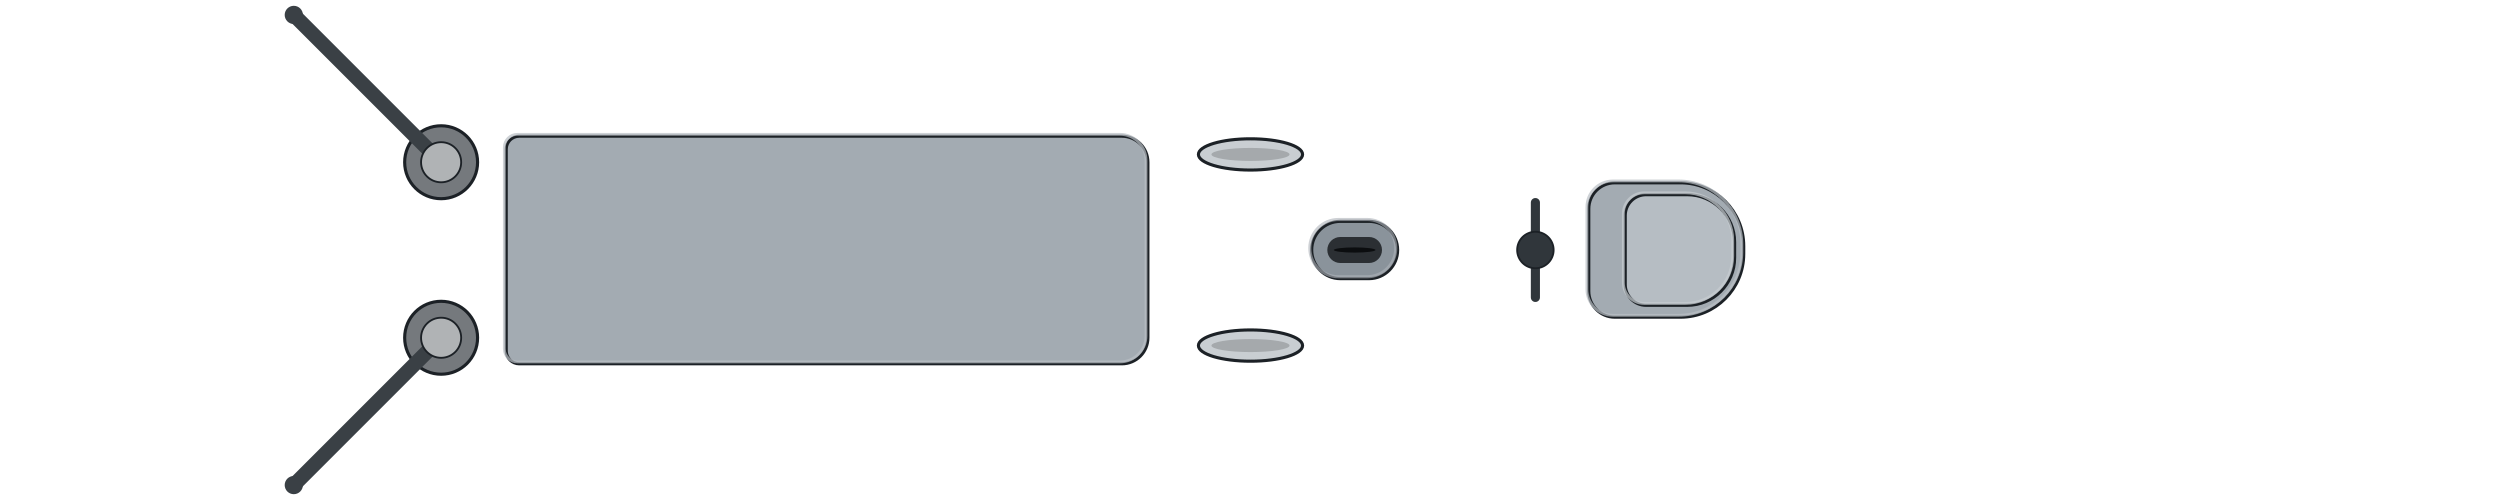
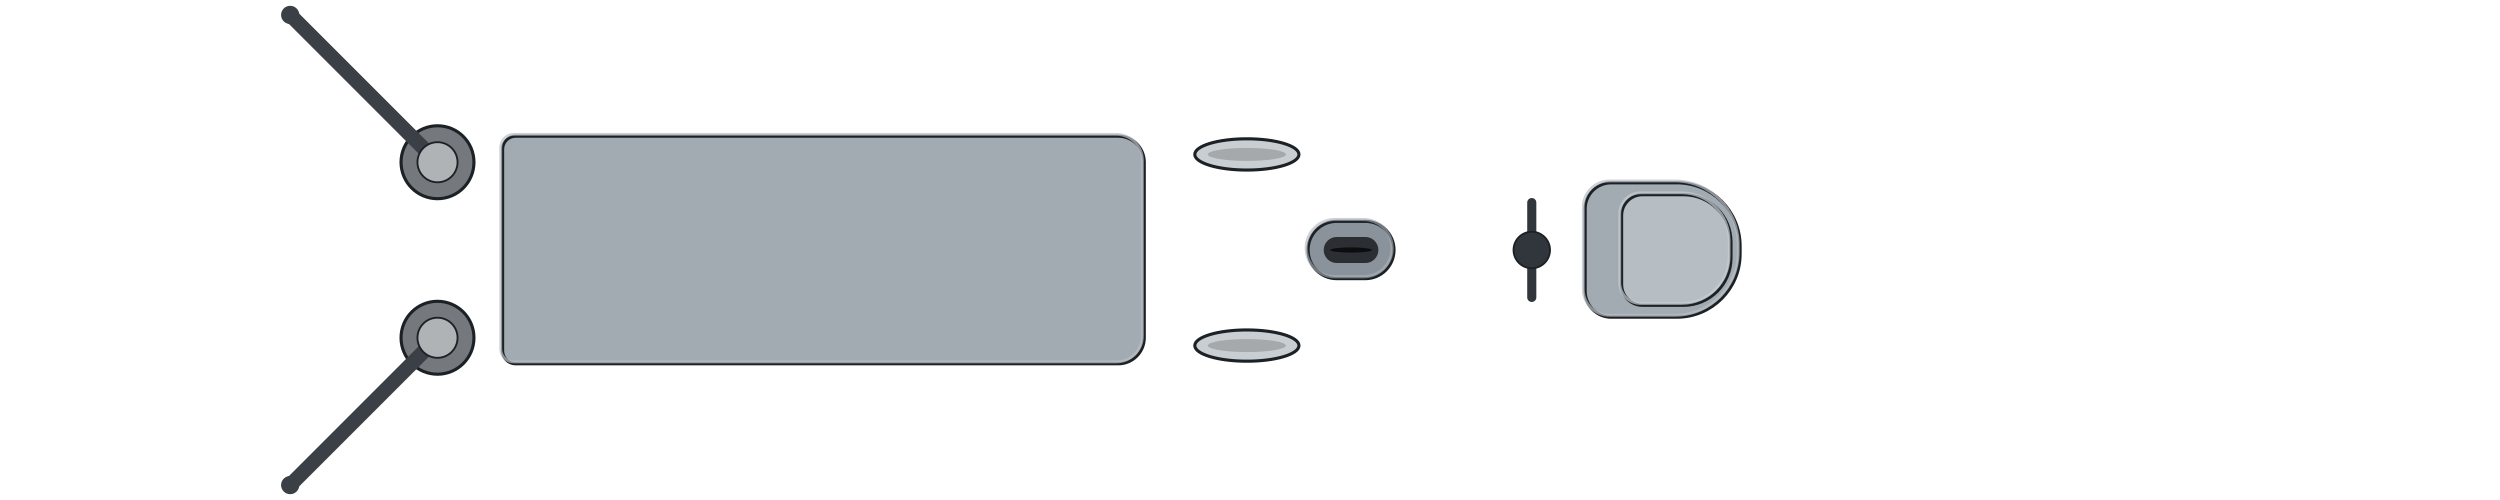
<svg xmlns="http://www.w3.org/2000/svg" width="960" height="192" viewBox="-48 -9.6 96 19.2" shape-rendering="geometricPrecision">
  <defs>
    <clipPath id="hullclip">
      <path d="M-44,-2.732 L-43.997,-2.799 L-43.987,-2.866 L-43.971,-2.933 L-43.949,-3 L-43.92,-3.067 L-43.884,-3.134 L-43.843,-3.201 L-43.795,-3.267 L-43.74,-3.334 L-43.679,-3.4 L-43.612,-3.466 L-43.538,-3.532 L-43.458,-3.597 L-43.372,-3.662 L-43.279,-3.727 L-43.18,-3.792 L-43.075,-3.856 L-42.963,-3.919 L-42.846,-3.983 L-42.721,-4.046 L-42.591,-4.108 L-42.455,-4.17 L-42.312,-4.231 L-42.163,-4.292 L-42.008,-4.352 L-41.846,-4.412 L-41.679,-4.471 L-41.506,-4.53 L-41.326,-4.588 L-41.141,-4.645 L-40.949,-4.701 L-40.752,-4.757 L-40.548,-4.812 L-40.339,-4.866 L-40.124,-4.92 L-39.902,-4.972 L-39.676,-5.024 L-39.443,-5.075 L-39.204,-5.125 L-38.96,-5.174 L-38.71,-5.222 L-38.455,-5.269 L-38.193,-5.315 L-37.927,-5.36 L-37.654,-5.404 L-37.377,-5.447 L-37.093,-5.488 L-36.805,-5.529 L-36.511,-5.568 L-36.211,-5.607 L-35.907,-5.644 L-35.597,-5.679 L-35.282,-5.714 L-34.961,-5.747 L-34.636,-5.778 L-34.306,-5.808 L-33.97,-5.837 L-33.63,-5.865 L-33.285,-5.89 L-32.934,-5.915 L-32.58,-5.937 L-32.22,-5.958 L-31.855,-5.978 L-31.486,-5.996 L-31.113,-6.011 L-30.735,-6.026 L-30.352,-6.038 L-29.965,-6.048 L-29.573,-6.057 L-29.177,-6.063 L-28.777,-6.067 L-28.373,-6.07 L-27.965,-6.07 L-27.552,-6.07 L-27.136,-6.07 L-26.715,-6.07 L-26.291,-6.07 L-25.863,-6.07 L-25.431,-6.07 L-24.995,-6.07 L-24.555,-6.07 L-24.113,-6.07 L-23.666,-6.07 L-23.216,-6.07 L-22.763,-6.07 L-22.306,-6.07 L-21.846,-6.07 L-21.383,-6.07 L-20.917,-6.07 L-20.448,-6.07 L-19.976,-6.07 L-19.5,-6.07 L-19.022,-6.07 L-18.542,-6.07 L-18.058,-6.07 L-17.572,-6.07 L-17.083,-6.07 L-16.592,-6.07 L-16.099,-6.07 L-15.603,-6.07 L-15.104,-6.07 L-14.604,-6.07 L-14.101,-6.07 L-13.597,-6.07 L-13.09,-6.07 L-12.582,-6.07 L-12.071,-6.07 L-11.559,-6.07 L-11.045,-6.07 L-10.53,-6.07 L-10.013,-6.07 L-9.495,-6.07 L-8.975,-6.07 L-8.454,-6.07 L-7.931,-6.07 L-7.408,-6.07 L-6.883,-6.07 L-6.358,-6.07 L-5.831,-6.07 L-5.304,-6.07 L-4.775,-6.07 L-4.247,-6.07 L-3.717,-6.07 L-3.187,-6.07 L-2.657,-6.07 L-2.126,-6.07 L-1.595,-6.07 L-1.063,-6.07 L-0.532,-6.07 L-0,-6.07 L0.532,-6.07 L1.063,-6.07 L1.595,-6.07 L2.126,-6.07 L2.657,-6.07 L3.187,-6.07 L3.717,-6.07 L4.247,-6.07 L4.775,-6.07 L5.304,-6.07 L5.831,-6.07 L6.358,-6.07 L6.883,-6.07 L7.408,-6.07 L7.931,-6.07 L8.454,-6.07 L8.975,-6.07 L9.495,-6.07 L10.013,-6.07 L10.53,-6.07 L11.045,-6.07 L11.559,-6.07 L12.071,-6.07 L12.582,-6.07 L13.09,-6.07 L13.597,-6.07 L14.101,-6.07 L14.604,-6.07 L15.104,-6.07 L15.603,-6.07 L16.099,-6.069 L16.592,-6.058 L17.083,-6.037 L17.572,-6.01 L18.058,-5.978 L18.542,-5.941 L19.022,-5.899 L19.5,-5.853 L19.976,-5.804 L20.448,-5.752 L20.917,-5.696 L21.383,-5.638 L21.846,-5.577 L22.306,-5.513 L22.763,-5.447 L23.216,-5.378 L23.666,-5.308 L24.113,-5.236 L24.555,-5.161 L24.995,-5.085 L25.431,-5.008 L25.863,-4.929 L26.291,-4.848 L26.715,-4.767 L27.136,-4.684 L27.552,-4.6 L27.965,-4.515 L28.373,-4.429 L28.777,-4.342 L29.177,-4.254 L29.573,-4.166 L29.965,-4.078 L30.352,-3.988 L30.735,-3.899 L31.113,-3.809 L31.486,-3.719 L31.855,-3.628 L32.22,-3.538 L32.58,-3.447 L32.934,-3.357 L33.285,-3.266 L33.63,-3.176 L33.97,-3.086 L34.306,-2.996 L34.636,-2.907 L34.961,-2.818 L35.282,-2.73 L35.597,-2.642 L35.907,-2.555 L36.211,-2.468 L36.511,-2.382 L36.805,-2.297 L37.093,-2.213 L37.377,-2.13 L37.654,-2.048 L37.927,-1.966 L38.193,-1.886 L38.455,-1.807 L38.71,-1.729 L38.96,-1.652 L39.204,-1.577 L39.443,-1.503 L39.676,-1.43 L39.902,-1.358 L40.124,-1.288 L40.339,-1.22 L40.548,-1.153 L40.752,-1.087 L40.949,-1.024 L41.141,-0.961 L41.326,-0.901 L41.506,-0.842 L41.679,-0.785 L41.846,-0.73 L42.008,-0.677 L42.163,-0.625 L42.312,-0.575 L42.455,-0.527 L42.591,-0.482 L42.721,-0.438 L42.846,-0.396 L42.963,-0.356 L43.075,-0.318 L43.18,-0.282 L43.279,-0.248 L43.372,-0.216 L43.458,-0.187 L43.538,-0.159 L43.612,-0.134 L43.679,-0.111 L43.74,-0.09 L43.795,-0.071 L43.843,-0.054 L43.884,-0.04 L43.92,-0.028 L43.949,-0.018 L43.971,-0.01 L43.971,0.01 L43.949,0.018 L43.92,0.028 L43.884,0.04 L43.843,0.054 L43.795,0.071 L43.74,0.09 L43.679,0.111 L43.612,0.134 L43.538,0.159 L43.458,0.187 L43.372,0.216 L43.279,0.248 L43.18,0.282 L43.075,0.318 L42.963,0.356 L42.846,0.396 L42.721,0.438 L42.591,0.482 L42.455,0.527 L42.312,0.575 L42.163,0.625 L42.008,0.677 L41.846,0.73 L41.679,0.785 L41.506,0.842 L41.326,0.901 L41.141,0.961 L40.949,1.024 L40.752,1.087 L40.548,1.153 L40.339,1.22 L40.124,1.288 L39.902,1.358 L39.676,1.43 L39.443,1.503 L39.204,1.577 L38.96,1.652 L38.71,1.729 L38.455,1.807 L38.193,1.886 L37.927,1.966 L37.654,2.048 L37.377,2.13 L37.093,2.213 L36.805,2.297 L36.511,2.382 L36.211,2.468 L35.907,2.555 L35.597,2.642 L35.282,2.73 L34.961,2.818 L34.636,2.907 L34.306,2.996 L33.97,3.086 L33.63,3.176 L33.285,3.266 L32.934,3.357 L32.58,3.447 L32.22,3.538 L31.855,3.628 L31.486,3.719 L31.113,3.809 L30.735,3.899 L30.352,3.988 L29.965,4.078 L29.573,4.166 L29.177,4.254 L28.777,4.342 L28.373,4.429 L27.965,4.515 L27.552,4.6 L27.136,4.684 L26.715,4.767 L26.291,4.848 L25.863,4.929 L25.431,5.008 L24.995,5.085 L24.555,5.161 L24.113,5.236 L23.666,5.308 L23.216,5.378 L22.763,5.447 L22.306,5.513 L21.846,5.577 L21.383,5.638 L20.917,5.696 L20.448,5.752 L19.976,5.804 L19.5,5.853 L19.022,5.899 L18.542,5.941 L18.058,5.978 L17.572,6.01 L17.083,6.037 L16.592,6.058 L16.099,6.069 L15.603,6.07 L15.104,6.07 L14.604,6.07 L14.101,6.07 L13.597,6.07 L13.09,6.07 L12.582,6.07 L12.071,6.07 L11.559,6.07 L11.045,6.07 L10.53,6.07 L10.013,6.07 L9.495,6.07 L8.975,6.07 L8.454,6.07 L7.931,6.07 L7.408,6.07 L6.883,6.07 L6.358,6.07 L5.831,6.07 L5.304,6.07 L4.775,6.07 L4.247,6.07 L3.717,6.07 L3.187,6.07 L2.657,6.07 L2.126,6.07 L1.595,6.07 L1.063,6.07 L0.532,6.07 L-0,6.07 L-0.532,6.07 L-1.063,6.07 L-1.595,6.07 L-2.126,6.07 L-2.657,6.07 L-3.187,6.07 L-3.717,6.07 L-4.247,6.07 L-4.775,6.07 L-5.304,6.07 L-5.831,6.07 L-6.358,6.07 L-6.883,6.07 L-7.408,6.07 L-7.931,6.07 L-8.454,6.07 L-8.975,6.07 L-9.495,6.07 L-10.013,6.07 L-10.53,6.07 L-11.045,6.07 L-11.559,6.07 L-12.071,6.07 L-12.582,6.07 L-13.09,6.07 L-13.597,6.07 L-14.101,6.07 L-14.604,6.07 L-15.104,6.07 L-15.603,6.07 L-16.099,6.07 L-16.592,6.07 L-17.083,6.07 L-17.572,6.07 L-18.058,6.07 L-18.542,6.07 L-19.022,6.07 L-19.5,6.07 L-19.976,6.07 L-20.448,6.07 L-20.917,6.07 L-21.383,6.07 L-21.846,6.07 L-22.306,6.07 L-22.763,6.07 L-23.216,6.07 L-23.666,6.07 L-24.113,6.07 L-24.555,6.07 L-24.995,6.07 L-25.431,6.07 L-25.863,6.07 L-26.291,6.07 L-26.715,6.07 L-27.136,6.07 L-27.552,6.07 L-27.965,6.07 L-28.373,6.07 L-28.777,6.067 L-29.177,6.063 L-29.573,6.057 L-29.965,6.048 L-30.352,6.038 L-30.735,6.026 L-31.113,6.011 L-31.486,5.996 L-31.855,5.978 L-32.22,5.958 L-32.58,5.937 L-32.934,5.915 L-33.285,5.89 L-33.63,5.865 L-33.97,5.837 L-34.306,5.808 L-34.636,5.778 L-34.961,5.747 L-35.282,5.714 L-35.597,5.679 L-35.907,5.644 L-36.211,5.607 L-36.511,5.568 L-36.805,5.529 L-37.093,5.488 L-37.377,5.447 L-37.654,5.404 L-37.927,5.36 L-38.193,5.315 L-38.455,5.269 L-38.71,5.222 L-38.96,5.174 L-39.204,5.125 L-39.443,5.075 L-39.676,5.024 L-39.902,4.972 L-40.124,4.92 L-40.339,4.866 L-40.548,4.812 L-40.752,4.757 L-40.949,4.701 L-41.141,4.645 L-41.326,4.588 L-41.506,4.53 L-41.679,4.471 L-41.846,4.412 L-42.008,4.352 L-42.163,4.292 L-42.312,4.231 L-42.455,4.17 L-42.591,4.108 L-42.721,4.046 L-42.846,3.983 L-42.963,3.919 L-43.075,3.856 L-43.18,3.792 L-43.279,3.727 L-43.372,3.662 L-43.458,3.597 L-43.538,3.532 L-43.612,3.466 L-43.679,3.4 L-43.74,3.334 L-43.795,3.267 L-43.843,3.201 L-43.884,3.134 L-43.92,3.067 L-43.949,3 L-43.971,2.933 L-43.987,2.866 L-43.997,2.799 L-44,2.732 Z" />
    </clipPath>
    <clipPath id="deckclip">
      <path d="M-44,-2.181 L-43.997,-2.249 L-43.987,-2.316 L-43.971,-2.383 L-43.949,-2.45 L-43.92,-2.517 L-43.884,-2.584 L-43.843,-2.651 L-43.795,-2.717 L-43.74,-2.784 L-43.679,-2.85 L-43.612,-2.916 L-43.538,-2.982 L-43.458,-3.047 L-43.372,-3.112 L-43.279,-3.177 L-43.18,-3.242 L-43.075,-3.306 L-42.963,-3.369 L-42.846,-3.433 L-42.721,-3.496 L-42.591,-3.558 L-42.455,-3.62 L-42.312,-3.681 L-42.163,-3.742 L-42.008,-3.802 L-41.846,-3.862 L-41.679,-3.921 L-41.506,-3.98 L-41.326,-4.038 L-41.141,-4.095 L-40.949,-4.151 L-40.752,-4.207 L-40.548,-4.262 L-40.339,-4.316 L-40.124,-4.37 L-39.902,-4.422 L-39.676,-4.474 L-39.443,-4.525 L-39.204,-4.575 L-38.96,-4.624 L-38.71,-4.672 L-38.455,-4.719 L-38.193,-4.765 L-37.927,-4.81 L-37.654,-4.854 L-37.377,-4.897 L-37.093,-4.938 L-36.805,-4.979 L-36.511,-5.018 L-36.211,-5.057 L-35.907,-5.094 L-35.597,-5.129 L-35.282,-5.164 L-34.961,-5.197 L-34.636,-5.228 L-34.306,-5.258 L-33.97,-5.287 L-33.63,-5.315 L-33.285,-5.34 L-32.934,-5.365 L-32.58,-5.387 L-32.22,-5.408 L-31.855,-5.428 L-31.486,-5.446 L-31.113,-5.461 L-30.735,-5.476 L-30.352,-5.488 L-29.965,-5.498 L-29.573,-5.507 L-29.177,-5.513 L-28.777,-5.517 L-28.373,-5.52 L-27.965,-5.52 L-27.552,-5.52 L-27.136,-5.52 L-26.715,-5.52 L-26.291,-5.52 L-25.863,-5.52 L-25.431,-5.52 L-24.995,-5.52 L-24.555,-5.52 L-24.113,-5.52 L-23.666,-5.52 L-23.216,-5.52 L-22.763,-5.52 L-22.306,-5.52 L-21.846,-5.52 L-21.383,-5.52 L-20.917,-5.52 L-20.448,-5.52 L-19.976,-5.52 L-19.5,-5.52 L-19.022,-5.52 L-18.542,-5.52 L-18.058,-5.52 L-17.572,-5.52 L-17.083,-5.52 L-16.592,-5.52 L-16.099,-5.52 L-15.603,-5.52 L-15.104,-5.52 L-14.604,-5.52 L-14.101,-5.52 L-13.597,-5.52 L-13.09,-5.52 L-12.582,-5.52 L-12.071,-5.52 L-11.559,-5.52 L-11.045,-5.52 L-10.53,-5.52 L-10.013,-5.52 L-9.495,-5.52 L-8.975,-5.52 L-8.454,-5.52 L-7.931,-5.52 L-7.408,-5.52 L-6.883,-5.52 L-6.358,-5.52 L-5.831,-5.52 L-5.304,-5.52 L-4.775,-5.52 L-4.247,-5.52 L-3.717,-5.52 L-3.187,-5.52 L-2.657,-5.52 L-2.126,-5.52 L-1.595,-5.52 L-1.063,-5.52 L-0.532,-5.52 L-0,-5.52 L0.532,-5.52 L1.063,-5.52 L1.595,-5.52 L2.126,-5.52 L2.657,-5.52 L3.187,-5.52 L3.717,-5.52 L4.247,-5.52 L4.775,-5.52 L5.304,-5.52 L5.831,-5.52 L6.358,-5.52 L6.883,-5.52 L7.408,-5.52 L7.931,-5.52 L8.454,-5.52 L8.975,-5.52 L9.495,-5.52 L10.013,-5.52 L10.53,-5.52 L11.045,-5.52 L11.559,-5.52 L12.071,-5.52 L12.582,-5.52 L13.09,-5.52 L13.597,-5.52 L14.101,-5.52 L14.604,-5.52 L15.104,-5.52 L15.603,-5.52 L16.099,-5.519 L16.592,-5.508 L17.083,-5.487 L17.572,-5.46 L18.058,-5.428 L18.542,-5.391 L19.022,-5.349 L19.5,-5.303 L19.976,-5.254 L20.448,-5.202 L20.917,-5.146 L21.383,-5.088 L21.846,-5.027 L22.306,-4.963 L22.763,-4.897 L23.216,-4.828 L23.666,-4.758 L24.113,-4.686 L24.555,-4.611 L24.995,-4.535 L25.431,-4.458 L25.863,-4.379 L26.291,-4.298 L26.715,-4.217 L27.136,-4.134 L27.552,-4.05 L27.965,-3.965 L28.373,-3.879 L28.777,-3.792 L29.177,-3.704 L29.573,-3.616 L29.965,-3.528 L30.352,-3.438 L30.735,-3.349 L31.113,-3.259 L31.486,-3.169 L31.855,-3.078 L32.22,-2.988 L32.58,-2.897 L32.934,-2.807 L33.285,-2.716 L33.63,-2.626 L33.97,-2.536 L34.306,-2.446 L34.636,-2.357 L34.961,-2.268 L35.282,-2.18 L35.597,-2.092 L35.907,-2.005 L36.211,-1.918 L36.511,-1.832 L36.805,-1.747 L37.093,-1.663 L37.377,-1.58 L37.654,-1.498 L37.927,-1.416 L38.193,-1.336 L38.455,-1.257 L38.71,-1.179 L38.96,-1.102 L39.204,-1.027 L39.443,-0.953 L39.676,-0.88 L39.902,-0.808 L40.124,-0.738 L40.339,-0.67 L40.548,-0.603 L40.752,-0.537 L40.949,-0.474 L41.141,-0.411 L41.326,-0.351 L41.506,-0.292 L41.679,-0.235 L41.846,-0.18 L42.008,-0.127 L42.163,-0.075 L42.312,-0.025 L42.312,0.025 L42.163,0.075 L42.008,0.127 L41.846,0.18 L41.679,0.235 L41.506,0.292 L41.326,0.351 L41.141,0.411 L40.949,0.474 L40.752,0.537 L40.548,0.603 L40.339,0.67 L40.124,0.738 L39.902,0.808 L39.676,0.88 L39.443,0.953 L39.204,1.027 L38.96,1.102 L38.71,1.179 L38.455,1.257 L38.193,1.336 L37.927,1.416 L37.654,1.498 L37.377,1.58 L37.093,1.663 L36.805,1.747 L36.511,1.832 L36.211,1.918 L35.907,2.005 L35.597,2.092 L35.282,2.18 L34.961,2.268 L34.636,2.357 L34.306,2.446 L33.97,2.536 L33.63,2.626 L33.285,2.716 L32.934,2.807 L32.58,2.897 L32.22,2.988 L31.855,3.078 L31.486,3.169 L31.113,3.259 L30.735,3.349 L30.352,3.438 L29.965,3.528 L29.573,3.616 L29.177,3.704 L28.777,3.792 L28.373,3.879 L27.965,3.965 L27.552,4.05 L27.136,4.134 L26.715,4.217 L26.291,4.298 L25.863,4.379 L25.431,4.458 L24.995,4.535 L24.555,4.611 L24.113,4.686 L23.666,4.758 L23.216,4.828 L22.763,4.897 L22.306,4.963 L21.846,5.027 L21.383,5.088 L20.917,5.146 L20.448,5.202 L19.976,5.254 L19.5,5.303 L19.022,5.349 L18.542,5.391 L18.058,5.428 L17.572,5.46 L17.083,5.487 L16.592,5.508 L16.099,5.519 L15.603,5.52 L15.104,5.52 L14.604,5.52 L14.101,5.52 L13.597,5.52 L13.09,5.52 L12.582,5.52 L12.071,5.52 L11.559,5.52 L11.045,5.52 L10.53,5.52 L10.013,5.52 L9.495,5.52 L8.975,5.52 L8.454,5.52 L7.931,5.52 L7.408,5.52 L6.883,5.52 L6.358,5.52 L5.831,5.52 L5.304,5.52 L4.775,5.52 L4.247,5.52 L3.717,5.52 L3.187,5.52 L2.657,5.52 L2.126,5.52 L1.595,5.52 L1.063,5.52 L0.532,5.52 L-0,5.52 L-0.532,5.52 L-1.063,5.52 L-1.595,5.52 L-2.126,5.52 L-2.657,5.52 L-3.187,5.52 L-3.717,5.52 L-4.247,5.52 L-4.775,5.52 L-5.304,5.52 L-5.831,5.52 L-6.358,5.52 L-6.883,5.52 L-7.408,5.52 L-7.931,5.52 L-8.454,5.52 L-8.975,5.52 L-9.495,5.52 L-10.013,5.52 L-10.53,5.52 L-11.045,5.52 L-11.559,5.52 L-12.071,5.52 L-12.582,5.52 L-13.09,5.52 L-13.597,5.52 L-14.101,5.52 L-14.604,5.52 L-15.104,5.52 L-15.603,5.52 L-16.099,5.52 L-16.592,5.52 L-17.083,5.52 L-17.572,5.52 L-18.058,5.52 L-18.542,5.52 L-19.022,5.52 L-19.5,5.52 L-19.976,5.52 L-20.448,5.52 L-20.917,5.52 L-21.383,5.52 L-21.846,5.52 L-22.306,5.52 L-22.763,5.52 L-23.216,5.52 L-23.666,5.52 L-24.113,5.52 L-24.555,5.52 L-24.995,5.52 L-25.431,5.52 L-25.863,5.52 L-26.291,5.52 L-26.715,5.52 L-27.136,5.52 L-27.552,5.52 L-27.965,5.52 L-28.373,5.52 L-28.777,5.517 L-29.177,5.513 L-29.573,5.507 L-29.965,5.498 L-30.352,5.488 L-30.735,5.476 L-31.113,5.461 L-31.486,5.446 L-31.855,5.428 L-32.22,5.408 L-32.58,5.387 L-32.934,5.365 L-33.285,5.34 L-33.63,5.315 L-33.97,5.287 L-34.306,5.258 L-34.636,5.228 L-34.961,5.197 L-35.282,5.164 L-35.597,5.129 L-35.907,5.094 L-36.211,5.057 L-36.511,5.018 L-36.805,4.979 L-37.093,4.938 L-37.377,4.897 L-37.654,4.854 L-37.927,4.81 L-38.193,4.765 L-38.455,4.719 L-38.71,4.672 L-38.96,4.624 L-39.204,4.575 L-39.443,4.525 L-39.676,4.474 L-39.902,4.422 L-40.124,4.37 L-40.339,4.316 L-40.548,4.262 L-40.752,4.207 L-40.949,4.151 L-41.141,4.095 L-41.326,4.038 L-41.506,3.98 L-41.679,3.921 L-41.846,3.862 L-42.008,3.802 L-42.163,3.742 L-42.312,3.681 L-42.455,3.62 L-42.591,3.558 L-42.721,3.496 L-42.846,3.433 L-42.963,3.369 L-43.075,3.306 L-43.18,3.242 L-43.279,3.177 L-43.372,3.112 L-43.458,3.047 L-43.538,2.982 L-43.612,2.916 L-43.679,2.85 L-43.74,2.784 L-43.795,2.717 L-43.843,2.651 L-43.884,2.584 L-43.92,2.517 L-43.949,2.45 L-43.971,2.383 L-43.987,2.316 L-43.997,2.249 L-44,2.181 Z" />
    </clipPath>
  </defs>
-   <path d="M-28.061,-4.37 L-4.921,-4.37 A1,1 0 0 1 -3.921,-3.37 L-3.921,3.37 A1,1 0 0 1 -4.921,4.37 L-28.061,4.37 A0.5,0.5 0 0 1 -28.561,3.87 L-28.561,-3.87 A0.5,0.5 0 0 1 -28.061,-4.37 Z" fill="#a3abb2" stroke="#1c2126" stroke-width="0.12" stroke-linejoin="round" />
-   <path d="M-28.061,-4.37 L-4.921,-4.37 A1,1 0 0 1 -3.921,-3.37 L-3.921,3.37 A1,1 0 0 1 -4.921,4.37 L-28.061,4.37 A0.5,0.5 0 0 1 -28.561,3.87 L-28.561,-3.87 A0.5,0.5 0 0 1 -28.061,-4.37 Z" fill="none" stroke="#bac0c5" stroke-width="0.108" transform="translate(-0.072,-0.072)" stroke-opacity="0.7" />
-   <path d="M14.009,-2.58 L16.531,-2.58 A2.428,2.428 0 0 1 18.959,-0.152 L18.959,0.152 A2.428,2.428 0 0 1 16.531,2.58 L14.009,2.58 A1,1 0 0 1 13.009,1.58 L13.009,-1.58 A1,1 0 0 1 14.009,-2.58 Z" fill="#a3abb2" stroke="#1c2126" stroke-width="0.12" stroke-linejoin="round" />
-   <path d="M14.009,-2.58 L16.531,-2.58 A2.428,2.428 0 0 1 18.959,-0.152 L18.959,0.152 A2.428,2.428 0 0 1 16.531,2.58 L14.009,2.58 A1,1 0 0 1 13.009,1.58 L13.009,-1.58 A1,1 0 0 1 14.009,-2.58 Z" fill="none" stroke="#bac0c5" stroke-width="0.108" transform="translate(-0.072,-0.072)" stroke-opacity="0.7" />
-   <path d="M15.209,-2.124 L16.788,-2.124 A1.821,1.821 0 0 1 18.609,-0.303 L18.609,0.303 A1.821,1.821 0 0 1 16.788,2.124 L15.209,2.124 A0.8,0.8 0 0 1 14.409,1.324 L14.409,-1.324 A0.8,0.8 0 0 1 15.209,-2.124 Z" fill="#b6bdc3" stroke="#1c2126" stroke-width="0.12" stroke-linejoin="round" />
-   <path d="M15.209,-2.124 L16.788,-2.124 A1.821,1.821 0 0 1 18.609,-0.303 L18.609,0.303 A1.821,1.821 0 0 1 16.788,2.124 L15.209,2.124 A0.8,0.8 0 0 1 14.409,1.324 L14.409,-1.324 A0.8,0.8 0 0 1 15.209,-2.124 Z" fill="none" stroke="#c8ced2" stroke-width="0.108" transform="translate(-0.072,-0.072)" stroke-opacity="0.7" />
-   <ellipse cx="0.019" cy="3.67" rx="2" ry="0.6" fill="#c9ced2" stroke="#1c2126" stroke-width="0.12" stroke-linejoin="round" />
-   <ellipse cx="0.019" cy="3.67" rx="1.5" ry="0.25" fill="#a5a9ac" />
-   <ellipse cx="0.019" cy="-3.67" rx="2" ry="0.6" fill="#c9ced2" stroke="#1c2126" stroke-width="0.12" stroke-linejoin="round" />
-   <ellipse cx="0.019" cy="-3.67" rx="1.5" ry="0.25" fill="#a5a9ac" />
-   <path d="M3.469,-1.1 L4.569,-1.1 A1.1,1.1 0 0 1 5.669,0 L5.669,0 A1.1,1.1 0 0 1 4.569,1.1 L3.469,1.1 A1.1,1.1 0 0 1 2.369,0 L2.369,0 A1.1,1.1 0 0 1 3.469,-1.1 Z" fill="#8a939b" stroke="#1c2126" stroke-width="0.12" stroke-linejoin="round" />
-   <path d="M3.469,-0.5 L4.569,-0.5 A0.5,0.5 0 0 1 5.069,0 L5.069,0 A0.5,0.5 0 0 1 4.569,0.5 L3.469,0.5 A0.5,0.5 0 0 1 2.969,0 L2.969,0 A0.5,0.5 0 0 1 3.469,-0.5 Z" fill="#2b2f33" />
-   <ellipse cx="4.019" cy="0" rx="0.8" ry="0.1" fill="#0b0d0f" />
-   <path d="M3.469,-1.1 L4.569,-1.1 A1.1,1.1 0 0 1 5.669,0 L5.669,0 A1.1,1.1 0 0 1 4.569,1.1 L3.469,1.1 A1.1,1.1 0 0 1 2.369,0 L2.369,0 A1.1,1.1 0 0 1 3.469,-1.1 Z" fill="none" stroke="#adb3b9" stroke-width="0.12" transform="translate(-0.072,-0.072)" stroke-opacity="0.6" />
-   <line x1="10.959" y1="-1.821" x2="10.959" y2="1.821" stroke="#30363b" stroke-width="0.35" stroke-linecap="round" />
-   <circle cx="10.959" cy="0" r="0.7" fill="#30363b" stroke="#1c2126" stroke-width="0.072" stroke-linejoin="round" />
-   <circle cx="-31.061" cy="3.37" r="1.4" fill="#75797d" stroke="#1c2126" stroke-width="0.12" stroke-linejoin="round" />
-   <line x1="-31.061" y1="3.37" x2="-36.718" y2="9.027" stroke="#3a4045" stroke-width="0.56" stroke-linecap="round" />
-   <circle cx="-36.718" cy="9.027" r="0.35" fill="#3a4045" />
-   <circle cx="-31.061" cy="3.37" r="0.77" fill="#b0b3b5" stroke="#1c2126" stroke-width="0.072" stroke-linejoin="round" />
-   <circle cx="-31.061" cy="-3.37" r="1.4" fill="#75797d" stroke="#1c2126" stroke-width="0.12" stroke-linejoin="round" />
-   <line x1="-31.061" y1="-3.37" x2="-36.718" y2="-9.027" stroke="#3a4045" stroke-width="0.56" stroke-linecap="round" />
-   <circle cx="-36.718" cy="-9.027" r="0.35" fill="#3a4045" />
-   <circle cx="-31.061" cy="-3.37" r="0.77" fill="#b0b3b5" stroke="#1c2126" stroke-width="0.072" stroke-linejoin="round" />
+   <path d="M-28.2,-4.37 L-5.06,-4.37 A1,1 0 0 1 -4.06,-3.37 L-4.06,3.37 A1,1 0 0 1 -5.06,4.37 L-28.2,4.37 A0.5,0.5 0 0 1 -28.7,3.87 L-28.7,-3.87 A0.5,0.5 0 0 1 -28.2,-4.37 Z" fill="#a3abb2" stroke="#1c2126" stroke-width="0.12" stroke-linejoin="round" />
+   <path d="M-28.2,-4.37 L-5.06,-4.37 A1,1 0 0 1 -4.06,-3.37 L-4.06,3.37 A1,1 0 0 1 -5.06,4.37 L-28.2,4.37 A0.5,0.5 0 0 1 -28.7,3.87 L-28.7,-3.87 A0.5,0.5 0 0 1 -28.2,-4.37 Z" fill="none" stroke="#bac0c5" stroke-width="0.108" transform="translate(-0.072,-0.072)" stroke-opacity="0.7" />
+   <path d="M13.87,-2.58 L16.392,-2.58 A2.428,2.428 0 0 1 18.82,-0.152 L18.82,0.152 A2.428,2.428 0 0 1 16.392,2.58 L13.87,2.58 A1,1 0 0 1 12.87,1.58 L12.87,-1.58 A1,1 0 0 1 13.87,-2.58 Z" fill="#a3abb2" stroke="#1c2126" stroke-width="0.12" stroke-linejoin="round" />
+   <path d="M13.87,-2.58 L16.392,-2.58 A2.428,2.428 0 0 1 18.82,-0.152 L18.82,0.152 A2.428,2.428 0 0 1 16.392,2.58 L13.87,2.58 A1,1 0 0 1 12.87,1.58 L12.87,-1.58 A1,1 0 0 1 13.87,-2.58 Z" fill="none" stroke="#bac0c5" stroke-width="0.108" transform="translate(-0.072,-0.072)" stroke-opacity="0.7" />
+   <path d="M15.07,-2.124 L16.649,-2.124 A1.821,1.821 0 0 1 18.47,-0.303 L18.47,0.303 A1.821,1.821 0 0 1 16.649,2.124 L15.07,2.124 A0.8,0.8 0 0 1 14.27,1.324 L14.27,-1.324 A0.8,0.8 0 0 1 15.07,-2.124 Z" fill="#b6bdc3" stroke="#1c2126" stroke-width="0.12" stroke-linejoin="round" />
+   <path d="M15.07,-2.124 L16.649,-2.124 A1.821,1.821 0 0 1 18.47,-0.303 L18.47,0.303 A1.821,1.821 0 0 1 16.649,2.124 L15.07,2.124 A0.8,0.8 0 0 1 14.27,1.324 L14.27,-1.324 A0.8,0.8 0 0 1 15.07,-2.124 Z" fill="none" stroke="#c8ced2" stroke-width="0.108" transform="translate(-0.072,-0.072)" stroke-opacity="0.7" />
+   <ellipse cx="-0.12" cy="3.67" rx="2" ry="0.6" fill="#c9ced2" stroke="#1c2126" stroke-width="0.12" stroke-linejoin="round" />
+   <ellipse cx="-0.12" cy="3.67" rx="1.5" ry="0.25" fill="#a5a9ac" />
+   <ellipse cx="-0.12" cy="-3.67" rx="2" ry="0.6" fill="#c9ced2" stroke="#1c2126" stroke-width="0.12" stroke-linejoin="round" />
+   <ellipse cx="-0.12" cy="-3.67" rx="1.5" ry="0.25" fill="#a5a9ac" />
+   <path d="M3.33,-1.1 L4.43,-1.1 A1.1,1.1 0 0 1 5.53,0 L5.53,0 A1.1,1.1 0 0 1 4.43,1.1 L3.33,1.1 A1.1,1.1 0 0 1 2.23,0 L2.23,0 A1.1,1.1 0 0 1 3.33,-1.1 Z" fill="#8a939b" stroke="#1c2126" stroke-width="0.12" stroke-linejoin="round" />
+   <path d="M3.33,-0.5 L4.43,-0.5 A0.5,0.5 0 0 1 4.93,0 L4.93,0 A0.5,0.5 0 0 1 4.43,0.5 L3.33,0.5 A0.5,0.5 0 0 1 2.83,0 L2.83,0 A0.5,0.5 0 0 1 3.33,-0.5 Z" fill="#2b2f33" />
+   <ellipse cx="3.88" cy="0" rx="0.8" ry="0.1" fill="#0b0d0f" />
+   <path d="M3.33,-1.1 L4.43,-1.1 A1.1,1.1 0 0 1 5.53,0 L5.53,0 A1.1,1.1 0 0 1 4.43,1.1 L3.33,1.1 A1.1,1.1 0 0 1 2.23,0 L2.23,0 A1.1,1.1 0 0 1 3.33,-1.1 Z" fill="none" stroke="#adb3b9" stroke-width="0.12" transform="translate(-0.072,-0.072)" stroke-opacity="0.6" />
+   <line x1="10.82" y1="-1.821" x2="10.82" y2="1.821" stroke="#30363b" stroke-width="0.35" stroke-linecap="round" />
+   <circle cx="10.82" cy="0" r="0.7" fill="#30363b" stroke="#1c2126" stroke-width="0.072" stroke-linejoin="round" />
+   <circle cx="-31.2" cy="3.37" r="1.4" fill="#75797d" stroke="#1c2126" stroke-width="0.12" stroke-linejoin="round" />
+   <line x1="-31.2" y1="3.37" x2="-36.857" y2="9.027" stroke="#3a4045" stroke-width="0.56" stroke-linecap="round" />
+   <circle cx="-36.857" cy="9.027" r="0.35" fill="#3a4045" />
+   <circle cx="-31.2" cy="3.37" r="0.77" fill="#b0b3b5" stroke="#1c2126" stroke-width="0.072" stroke-linejoin="round" />
+   <circle cx="-31.2" cy="-3.37" r="1.4" fill="#75797d" stroke="#1c2126" stroke-width="0.12" stroke-linejoin="round" />
+   <line x1="-31.2" y1="-3.37" x2="-36.857" y2="-9.027" stroke="#3a4045" stroke-width="0.56" stroke-linecap="round" />
+   <circle cx="-36.857" cy="-9.027" r="0.35" fill="#3a4045" />
+   <circle cx="-31.2" cy="-3.37" r="0.77" fill="#b0b3b5" stroke="#1c2126" stroke-width="0.072" stroke-linejoin="round" />
</svg>
